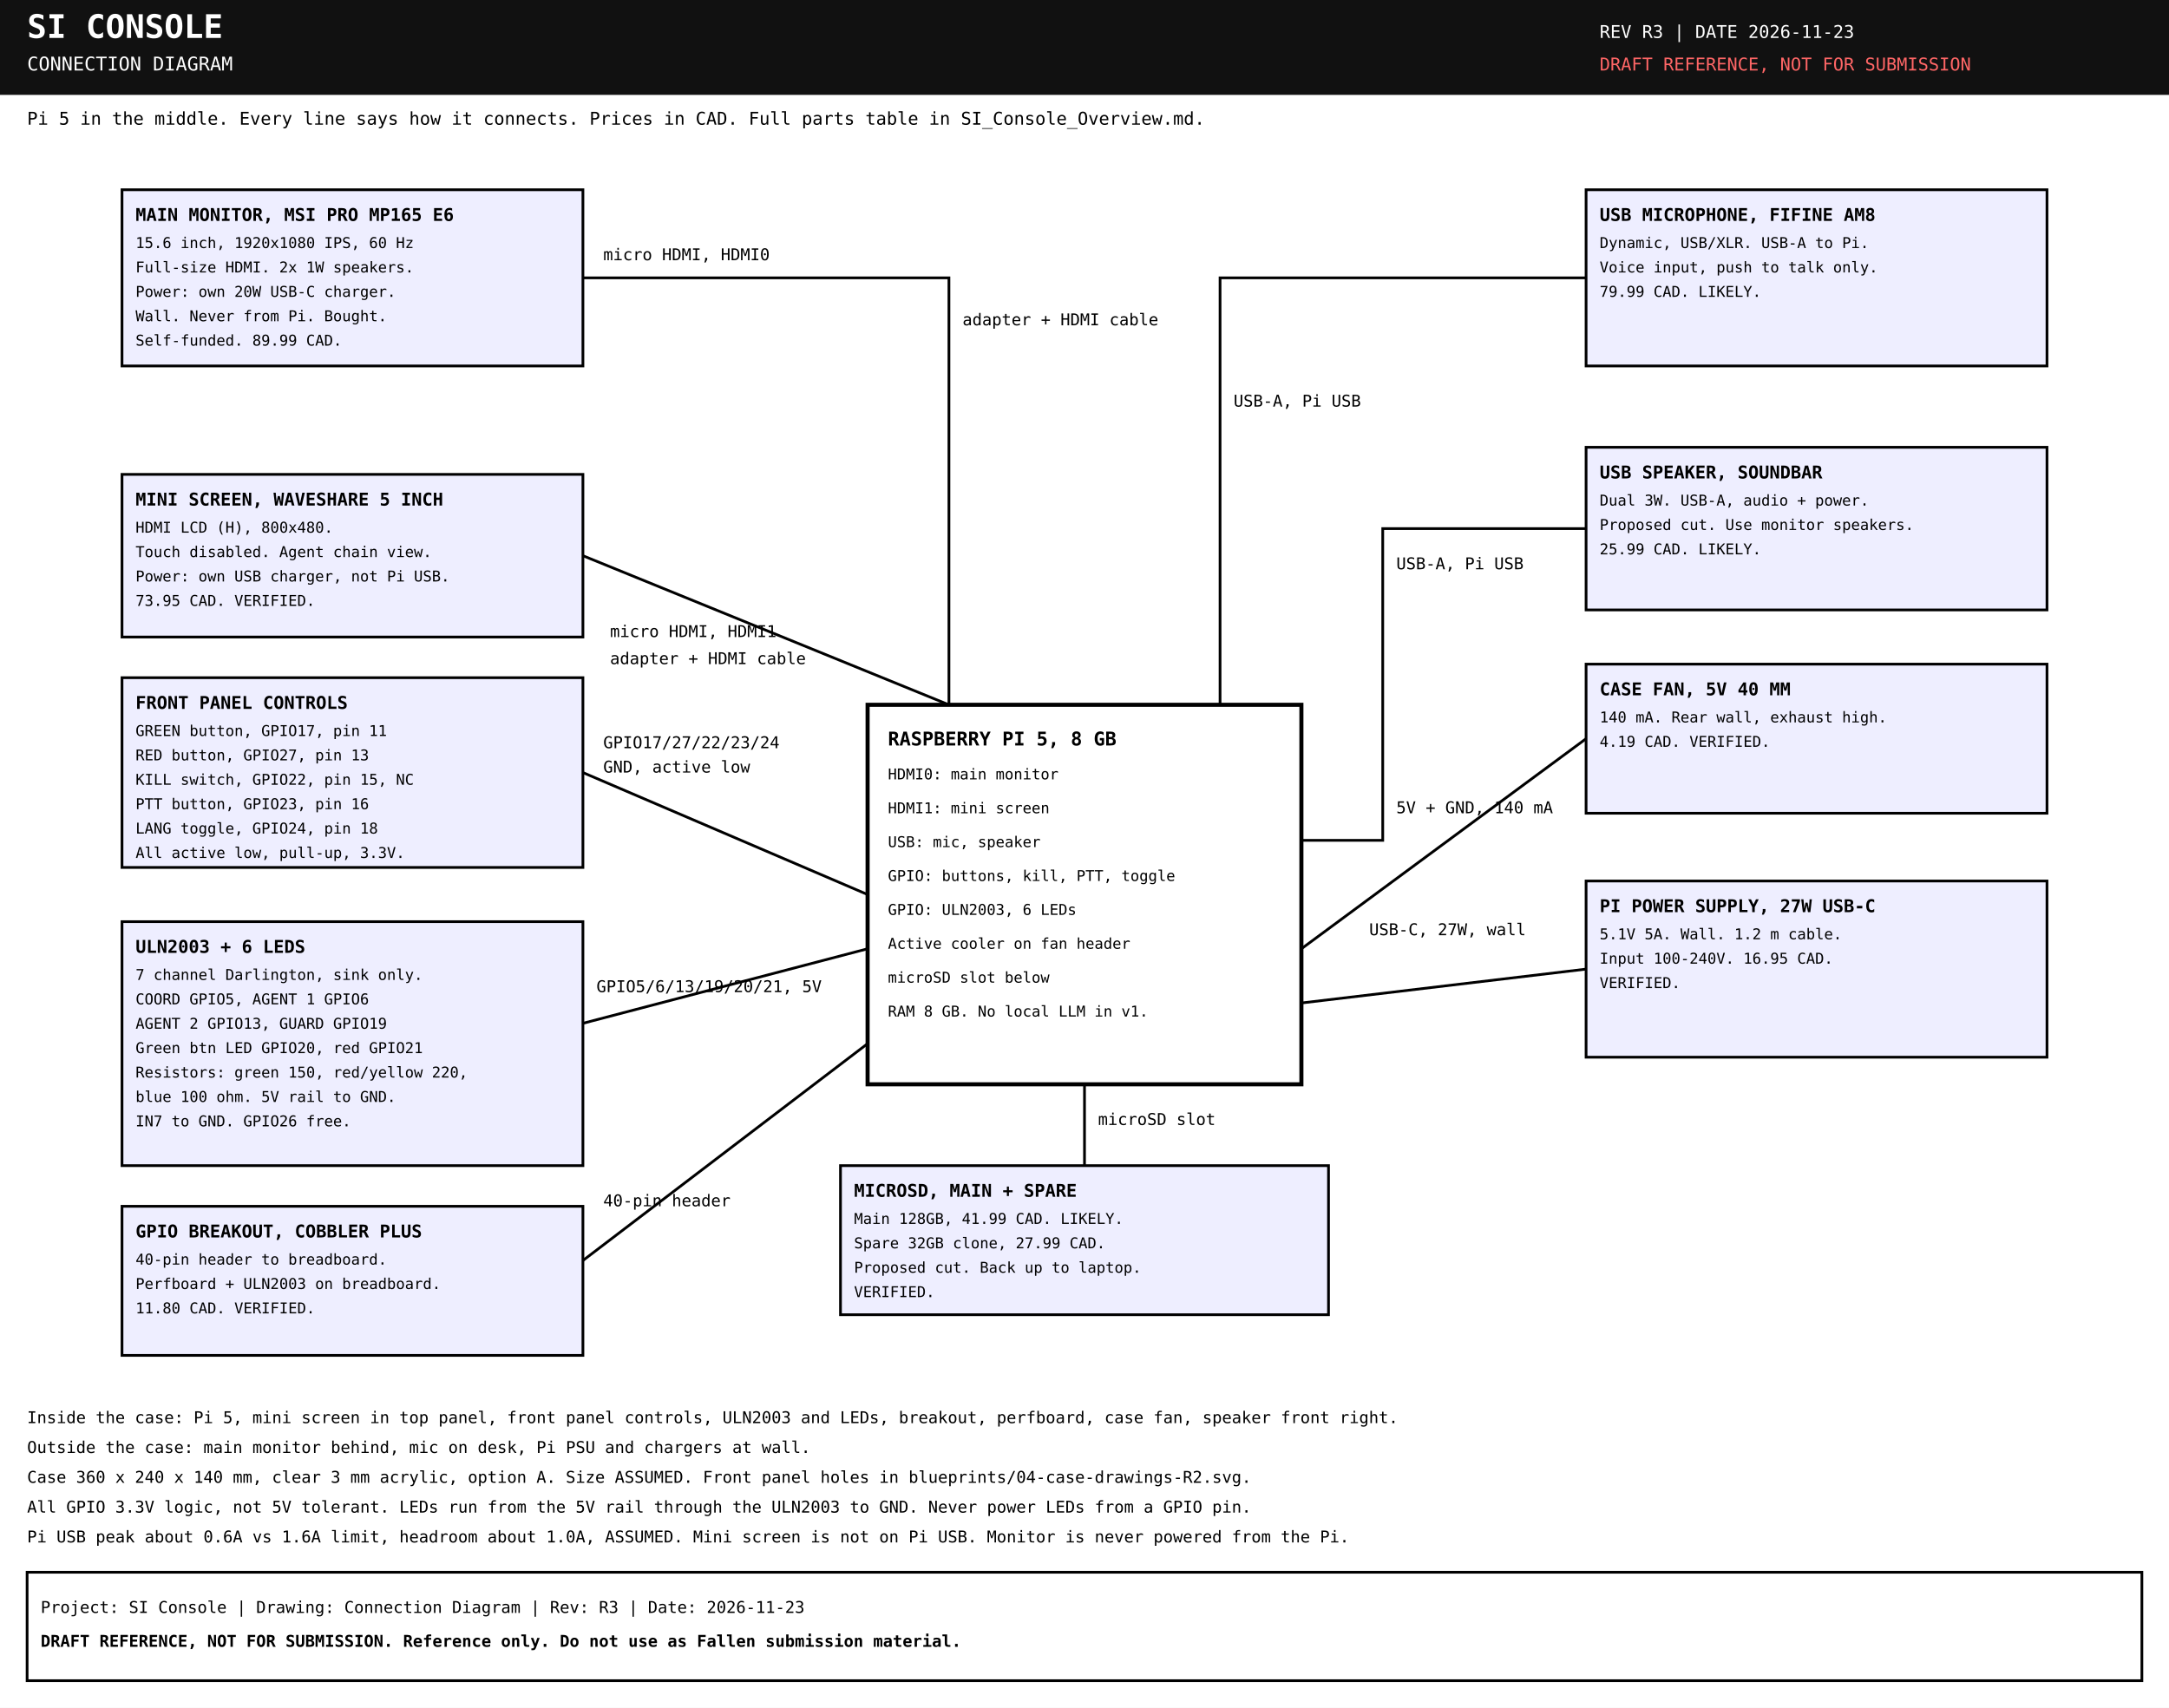
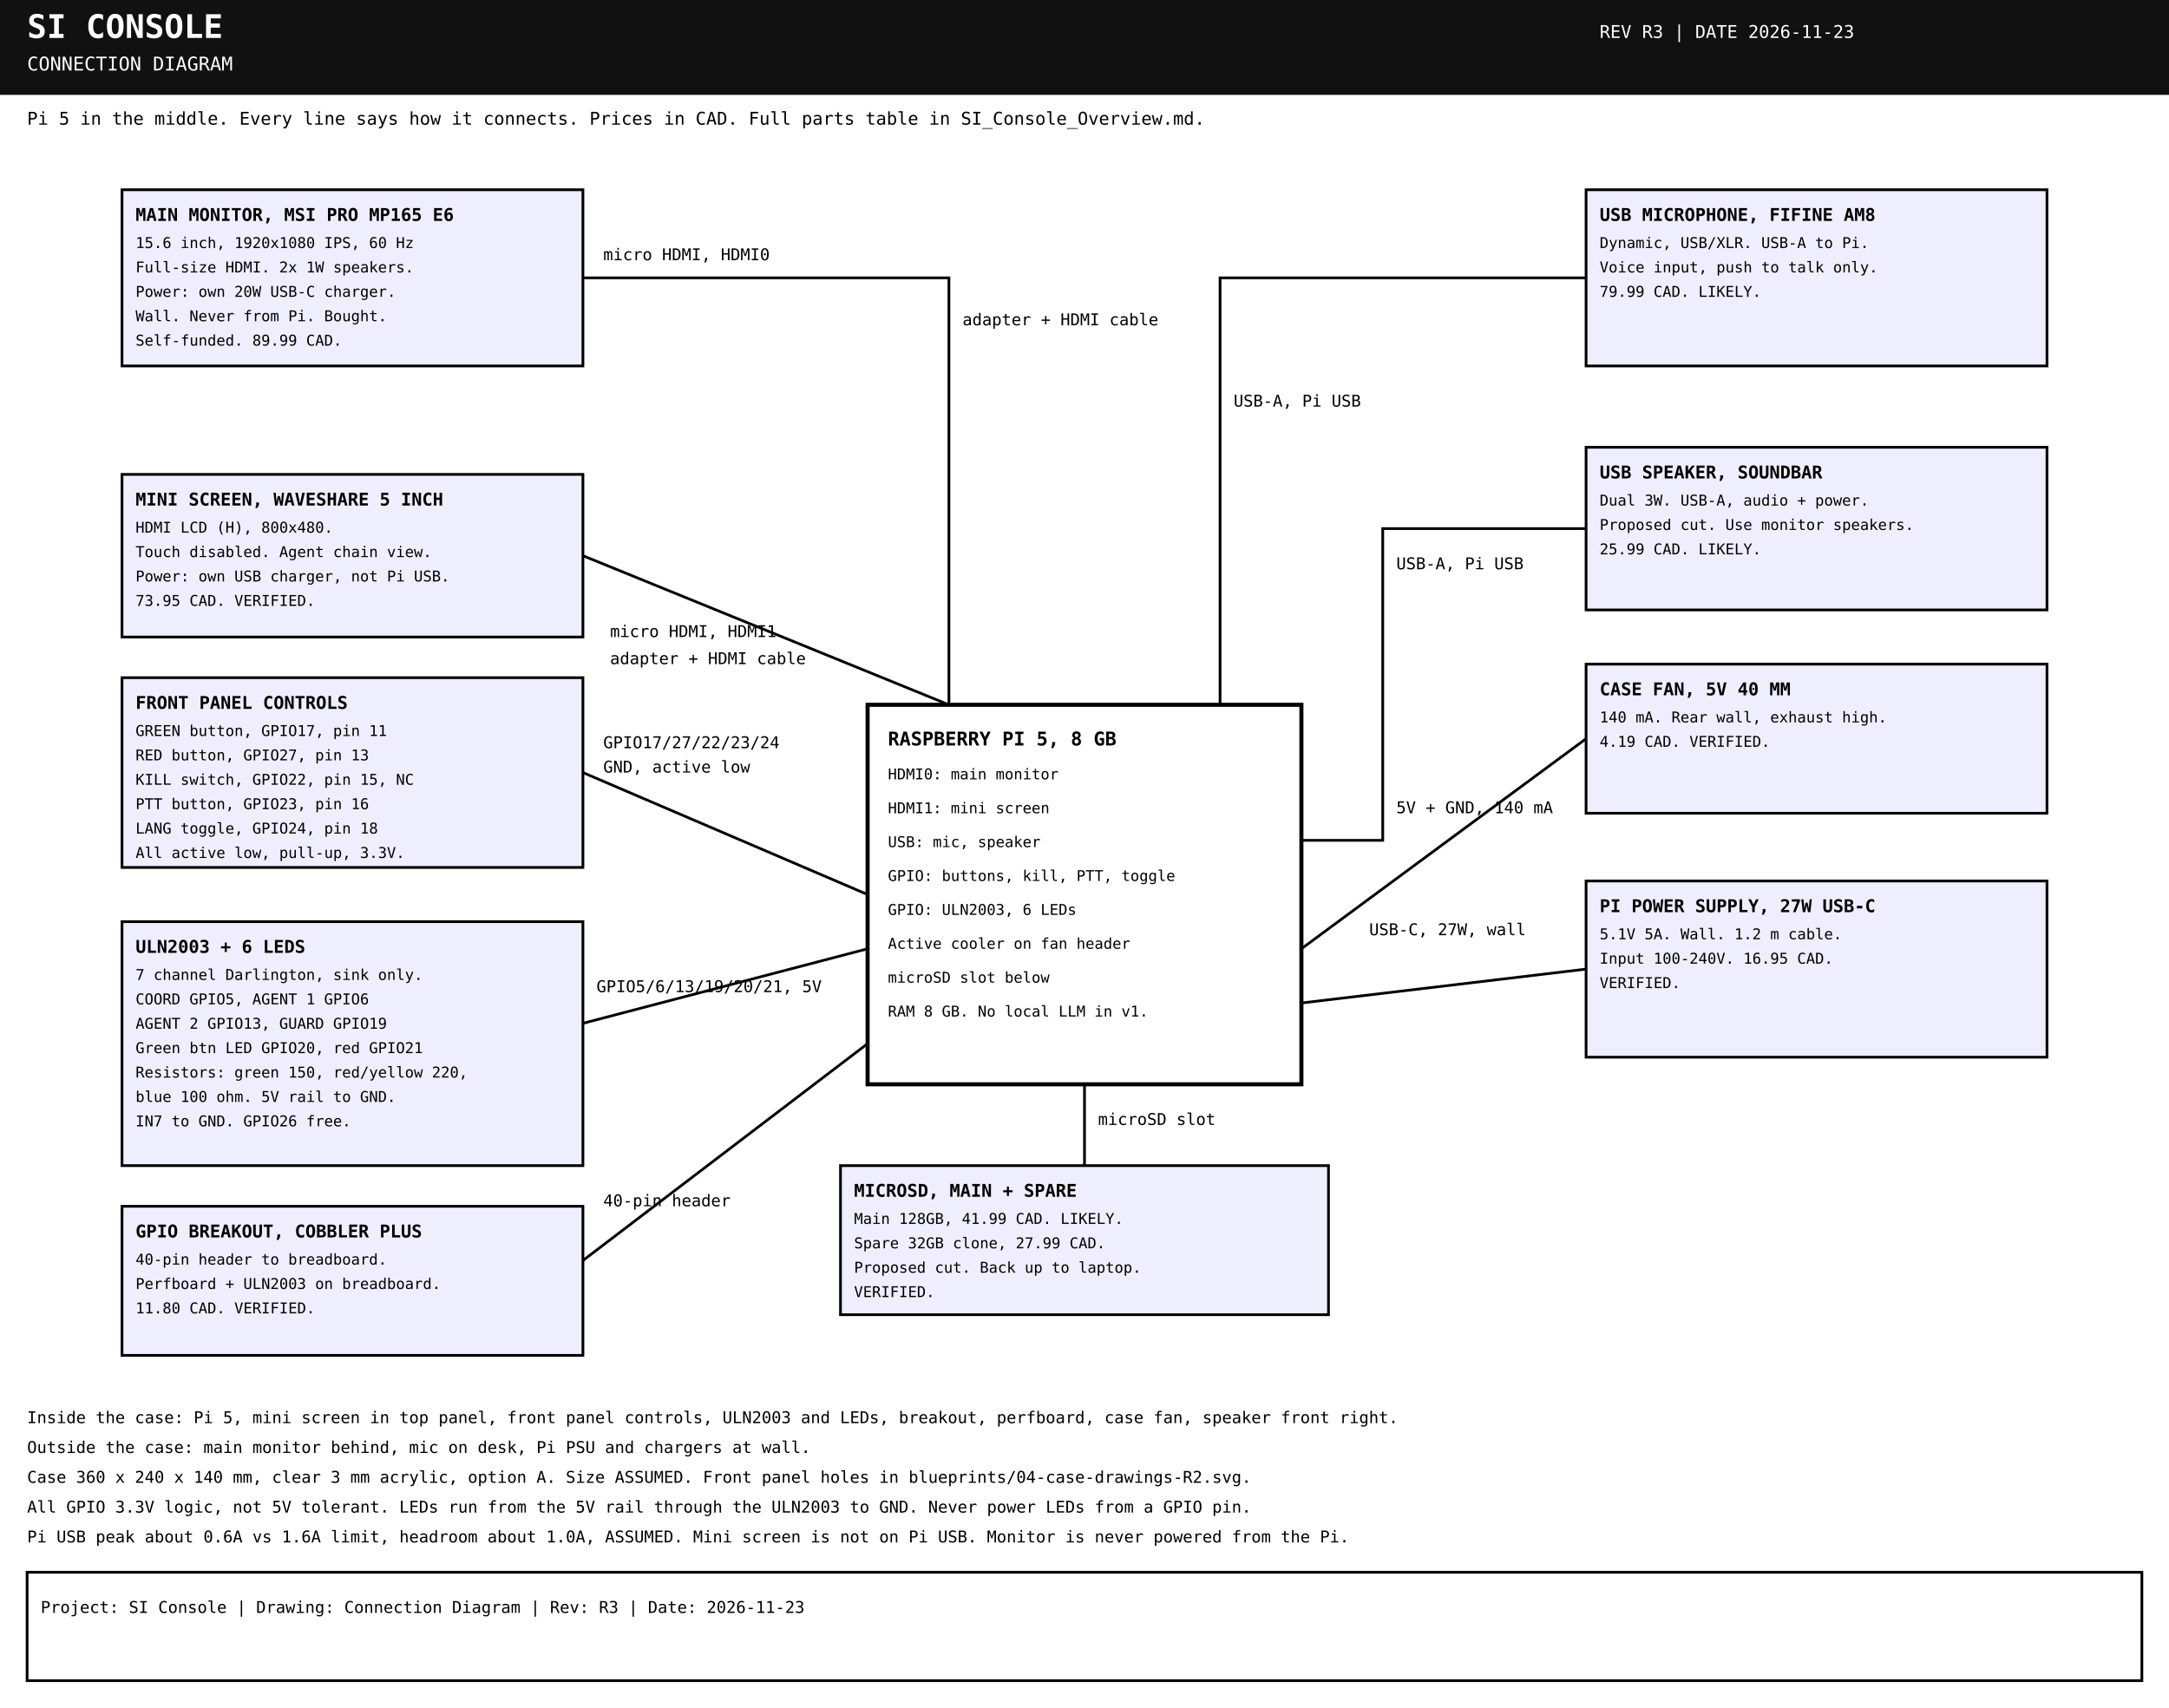
<svg xmlns="http://www.w3.org/2000/svg" width="1600" height="1260" viewBox="0 0 1600 1260">
  <rect x="0" y="0" width="1600" height="1260" fill="#fff" />
  <rect x="0" y="0" width="1600" height="70" fill="#111" />
  <text x="20" y="28" font-family="monospace" font-size="24" fill="#fff" font-weight="bold">SI CONSOLE</text>
  <text x="20" y="52" font-family="monospace" font-size="14" fill="#fff">CONNECTION DIAGRAM</text>
  <text x="1180" y="28" font-family="monospace" font-size="13" fill="#fff">REV R3  |  DATE 2026-11-23</text>
-   <text x="1180" y="52" font-family="monospace" font-size="13" fill="#ff6666">DRAFT REFERENCE, NOT FOR SUBMISSION</text>
  <text x="20" y="92" font-family="monospace" font-size="13" fill="#000">Pi 5 in the middle. Every line says how it connects. Prices in CAD. Full parts table in SI_Console_Overview.md.</text>
  <g stroke="#000" stroke-width="2" fill="none">
    <path d="M430 205 H700 V520" />
    <path d="M430 410 L700 520" />
    <path d="M1170 205 H900 V520" />
    <path d="M430 570 L640 660" />
    <path d="M1170 390 H1020 V620 H960" />
    <path d="M1170 545 L960 700" />
    <path d="M1170 715 L960 740" />
    <path d="M430 755 L640 700" />
    <path d="M430 930 L640 770" />
    <path d="M800 860 V800" />
  </g>
  <g font-family="monospace" font-size="12" fill="#000">
    <text x="445" y="192">micro HDMI, HDMI0</text>
    <text x="710" y="240">adapter + HDMI cable</text>
    <text x="450" y="470">micro HDMI, HDMI1</text>
    <text x="450" y="490">adapter + HDMI cable</text>
    <text x="910" y="300">USB-A, Pi USB</text>
    <text x="445" y="552">GPIO17/27/22/23/24</text>
    <text x="445" y="570">GND, active low</text>
    <text x="1030" y="420">USB-A, Pi USB</text>
    <text x="1030" y="600">5V + GND, 140 mA</text>
    <text x="1010" y="690">USB-C, 27W, wall</text>
    <text x="440" y="732">GPIO5/6/13/19/20/21, 5V</text>
    <text x="445" y="890">40-pin header</text>
    <text x="810" y="830">microSD slot</text>
  </g>
  <rect x="90" y="140" width="340" height="130" fill="#eef" stroke="#000" stroke-width="2" />
  <text x="100" y="163" font-family="monospace" font-size="13" font-weight="bold" fill="#000">MAIN MONITOR, MSI PRO MP165 E6</text>
  <text x="100" y="183" font-family="monospace" font-size="11" fill="#000">15.6 inch, 1920x1080 IPS, 60 Hz</text>
  <text x="100" y="201" font-family="monospace" font-size="11" fill="#000">Full-size HDMI. 2x 1W speakers.</text>
  <text x="100" y="219" font-family="monospace" font-size="11" fill="#000">Power: own 20W USB-C charger.</text>
  <text x="100" y="237" font-family="monospace" font-size="11" fill="#000">Wall. Never from Pi. Bought.</text>
  <text x="100" y="255" font-family="monospace" font-size="11" fill="#000">Self-funded. 89.99 CAD.</text>
  <rect x="1170" y="140" width="340" height="130" fill="#eef" stroke="#000" stroke-width="2" />
  <text x="1180" y="163" font-family="monospace" font-size="13" font-weight="bold" fill="#000">USB MICROPHONE, FIFINE AM8</text>
  <text x="1180" y="183" font-family="monospace" font-size="11" fill="#000">Dynamic, USB/XLR. USB-A to Pi.</text>
  <text x="1180" y="201" font-family="monospace" font-size="11" fill="#000">Voice input, push to talk only.</text>
  <text x="1180" y="219" font-family="monospace" font-size="11" fill="#000">79.99 CAD. LIKELY.</text>
  <rect x="90" y="350" width="340" height="120" fill="#eef" stroke="#000" stroke-width="2" />
  <text x="100" y="373" font-family="monospace" font-size="13" font-weight="bold" fill="#000">MINI SCREEN, WAVESHARE 5 INCH</text>
  <text x="100" y="393" font-family="monospace" font-size="11" fill="#000">HDMI LCD (H), 800x480.</text>
  <text x="100" y="411" font-family="monospace" font-size="11" fill="#000">Touch disabled. Agent chain view.</text>
  <text x="100" y="429" font-family="monospace" font-size="11" fill="#000">Power: own USB charger, not Pi USB.</text>
  <text x="100" y="447" font-family="monospace" font-size="11" fill="#000">73.95 CAD. VERIFIED.</text>
  <rect x="1170" y="330" width="340" height="120" fill="#eef" stroke="#000" stroke-width="2" />
  <text x="1180" y="353" font-family="monospace" font-size="13" font-weight="bold" fill="#000">USB SPEAKER, SOUNDBAR</text>
  <text x="1180" y="373" font-family="monospace" font-size="11" fill="#000">Dual 3W. USB-A, audio + power.</text>
  <text x="1180" y="391" font-family="monospace" font-size="11" fill="#000">Proposed cut. Use monitor speakers.</text>
  <text x="1180" y="409" font-family="monospace" font-size="11" fill="#000">25.99 CAD. LIKELY.</text>
  <rect x="1170" y="490" width="340" height="110" fill="#eef" stroke="#000" stroke-width="2" />
  <text x="1180" y="513" font-family="monospace" font-size="13" font-weight="bold" fill="#000">CASE FAN, 5V 40 MM</text>
  <text x="1180" y="533" font-family="monospace" font-size="11" fill="#000">140 mA. Rear wall, exhaust high.</text>
  <text x="1180" y="551" font-family="monospace" font-size="11" fill="#000">4.19 CAD. VERIFIED.</text>
  <rect x="1170" y="650" width="340" height="130" fill="#eef" stroke="#000" stroke-width="2" />
  <text x="1180" y="673" font-family="monospace" font-size="13" font-weight="bold" fill="#000">PI POWER SUPPLY, 27W USB-C</text>
  <text x="1180" y="693" font-family="monospace" font-size="11" fill="#000">5.1V 5A. Wall. 1.2 m cable.</text>
  <text x="1180" y="711" font-family="monospace" font-size="11" fill="#000">Input 100-240V. 16.95 CAD.</text>
  <text x="1180" y="729" font-family="monospace" font-size="11" fill="#000">VERIFIED.</text>
  <rect x="90" y="500" width="340" height="140" fill="#eef" stroke="#000" stroke-width="2" />
  <text x="100" y="523" font-family="monospace" font-size="13" font-weight="bold" fill="#000">FRONT PANEL CONTROLS</text>
  <text x="100" y="543" font-family="monospace" font-size="11" fill="#000">GREEN button, GPIO17, pin 11</text>
  <text x="100" y="561" font-family="monospace" font-size="11" fill="#000">RED button, GPIO27, pin 13</text>
  <text x="100" y="579" font-family="monospace" font-size="11" fill="#000">KILL switch, GPIO22, pin 15, NC</text>
  <text x="100" y="597" font-family="monospace" font-size="11" fill="#000">PTT button, GPIO23, pin 16</text>
  <text x="100" y="615" font-family="monospace" font-size="11" fill="#000">LANG toggle, GPIO24, pin 18</text>
  <text x="100" y="633" font-family="monospace" font-size="11" fill="#000">All active low, pull-up, 3.3V.</text>
  <rect x="90" y="680" width="340" height="180" fill="#eef" stroke="#000" stroke-width="2" />
  <text x="100" y="703" font-family="monospace" font-size="13" font-weight="bold" fill="#000">ULN2003 + 6 LEDS</text>
  <text x="100" y="723" font-family="monospace" font-size="11" fill="#000">7 channel Darlington, sink only.</text>
  <text x="100" y="741" font-family="monospace" font-size="11" fill="#000">COORD GPIO5, AGENT 1 GPIO6</text>
  <text x="100" y="759" font-family="monospace" font-size="11" fill="#000">AGENT 2 GPIO13, GUARD GPIO19</text>
  <text x="100" y="777" font-family="monospace" font-size="11" fill="#000">Green btn LED GPIO20, red GPIO21</text>
  <text x="100" y="795" font-family="monospace" font-size="11" fill="#000">Resistors: green 150, red/yellow 220,</text>
  <text x="100" y="813" font-family="monospace" font-size="11" fill="#000">blue 100 ohm. 5V rail to GND.</text>
  <text x="100" y="831" font-family="monospace" font-size="11" fill="#000">IN7 to GND. GPIO26 free.</text>
  <rect x="90" y="890" width="340" height="110" fill="#eef" stroke="#000" stroke-width="2" />
  <text x="100" y="913" font-family="monospace" font-size="13" font-weight="bold" fill="#000">GPIO BREAKOUT, COBBLER PLUS</text>
  <text x="100" y="933" font-family="monospace" font-size="11" fill="#000">40-pin header to breadboard.</text>
  <text x="100" y="951" font-family="monospace" font-size="11" fill="#000">Perfboard + ULN2003 on breadboard.</text>
  <text x="100" y="969" font-family="monospace" font-size="11" fill="#000">11.80 CAD. VERIFIED.</text>
  <rect x="640" y="520" width="320" height="280" fill="#fff" stroke="#000" stroke-width="3" />
  <text x="655" y="550" font-family="monospace" font-size="14" font-weight="bold" fill="#000">RASPBERRY PI 5, 8 GB</text>
  <text x="655" y="575" font-family="monospace" font-size="11" fill="#000">HDMI0: main monitor</text>
  <text x="655" y="600" font-family="monospace" font-size="11" fill="#000">HDMI1: mini screen</text>
  <text x="655" y="625" font-family="monospace" font-size="11" fill="#000">USB: mic, speaker</text>
  <text x="655" y="650" font-family="monospace" font-size="11" fill="#000">GPIO: buttons, kill, PTT, toggle</text>
  <text x="655" y="675" font-family="monospace" font-size="11" fill="#000">GPIO: ULN2003, 6 LEDs</text>
  <text x="655" y="700" font-family="monospace" font-size="11" fill="#000">Active cooler on fan header</text>
  <text x="655" y="725" font-family="monospace" font-size="11" fill="#000">microSD slot below</text>
  <text x="655" y="750" font-family="monospace" font-size="11" fill="#000">RAM 8 GB. No local LLM in v1.</text>
  <rect x="620" y="860" width="360" height="110" fill="#eef" stroke="#000" stroke-width="2" />
  <text x="630" y="883" font-family="monospace" font-size="13" font-weight="bold" fill="#000">MICROSD, MAIN + SPARE</text>
  <text x="630" y="903" font-family="monospace" font-size="11" fill="#000">Main 128GB, 41.99 CAD. LIKELY.</text>
  <text x="630" y="921" font-family="monospace" font-size="11" fill="#000">Spare 32GB clone, 27.99 CAD.</text>
  <text x="630" y="939" font-family="monospace" font-size="11" fill="#000">Proposed cut. Back up to laptop.</text>
  <text x="630" y="957" font-family="monospace" font-size="11" fill="#000">VERIFIED.</text>
  <text x="20" y="1050" font-family="monospace" font-size="12" fill="#000">Inside the case: Pi 5, mini screen in top panel, front panel controls, ULN2003 and LEDs, breakout, perfboard, case fan, speaker front right.</text>
  <text x="20" y="1072" font-family="monospace" font-size="12" fill="#000">Outside the case: main monitor behind, mic on desk, Pi PSU and chargers at wall.</text>
  <text x="20" y="1094" font-family="monospace" font-size="12" fill="#000">Case 360 x 240 x 140 mm, clear 3 mm acrylic, option A. Size ASSUMED. Front panel holes in blueprints/04-case-drawings-R2.svg.</text>
  <text x="20" y="1116" font-family="monospace" font-size="12" fill="#000">All GPIO 3.3V logic, not 5V tolerant. LEDs run from the 5V rail through the ULN2003 to GND. Never power LEDs from a GPIO pin.</text>
  <text x="20" y="1138" font-family="monospace" font-size="12" fill="#000">Pi USB peak about 0.6A vs 1.6A limit, headroom about 1.0A, ASSUMED. Mini screen is not on Pi USB. Monitor is never powered from the Pi.</text>
  <rect x="20" y="1160" width="1560" height="80" fill="none" stroke="#000" stroke-width="2" />
  <text x="30" y="1190" font-family="monospace" font-size="12" fill="#000">Project: SI Console | Drawing: Connection Diagram | Rev: R3 | Date: 2026-11-23</text>
-   <text x="30" y="1215" font-family="monospace" font-size="12" font-weight="bold" fill="#000">DRAFT REFERENCE, NOT FOR SUBMISSION. Reference only. Do not use as Fallen submission material.</text>
</svg>
